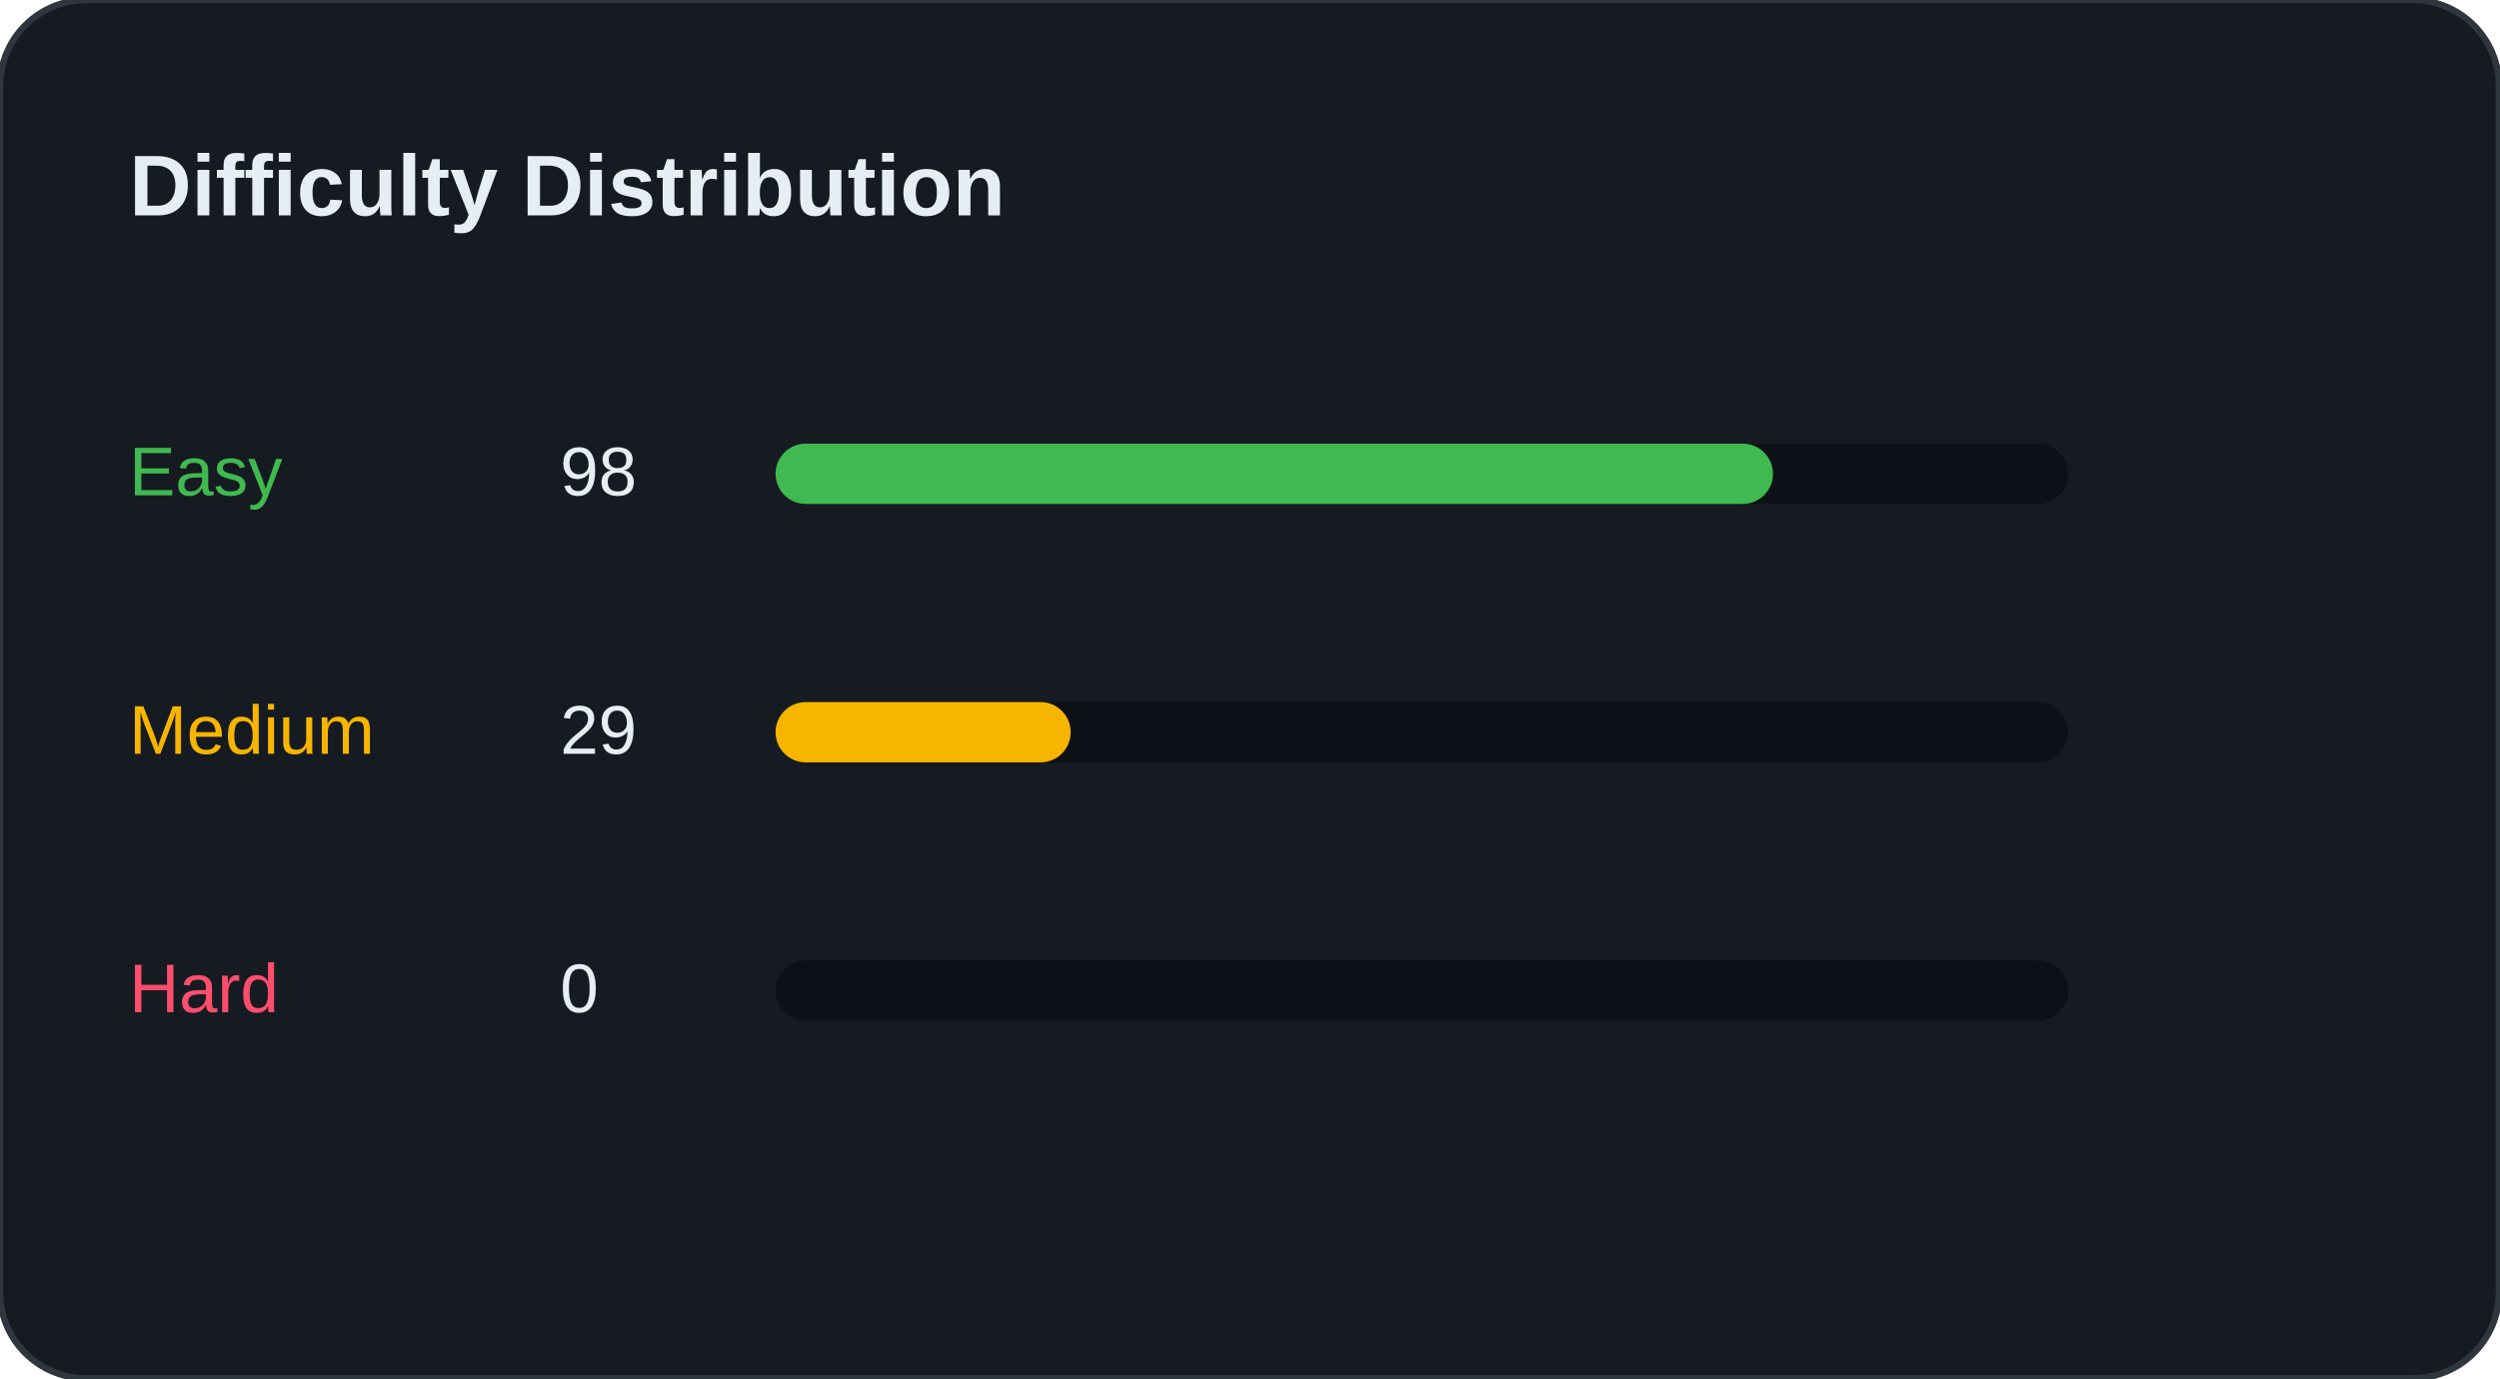
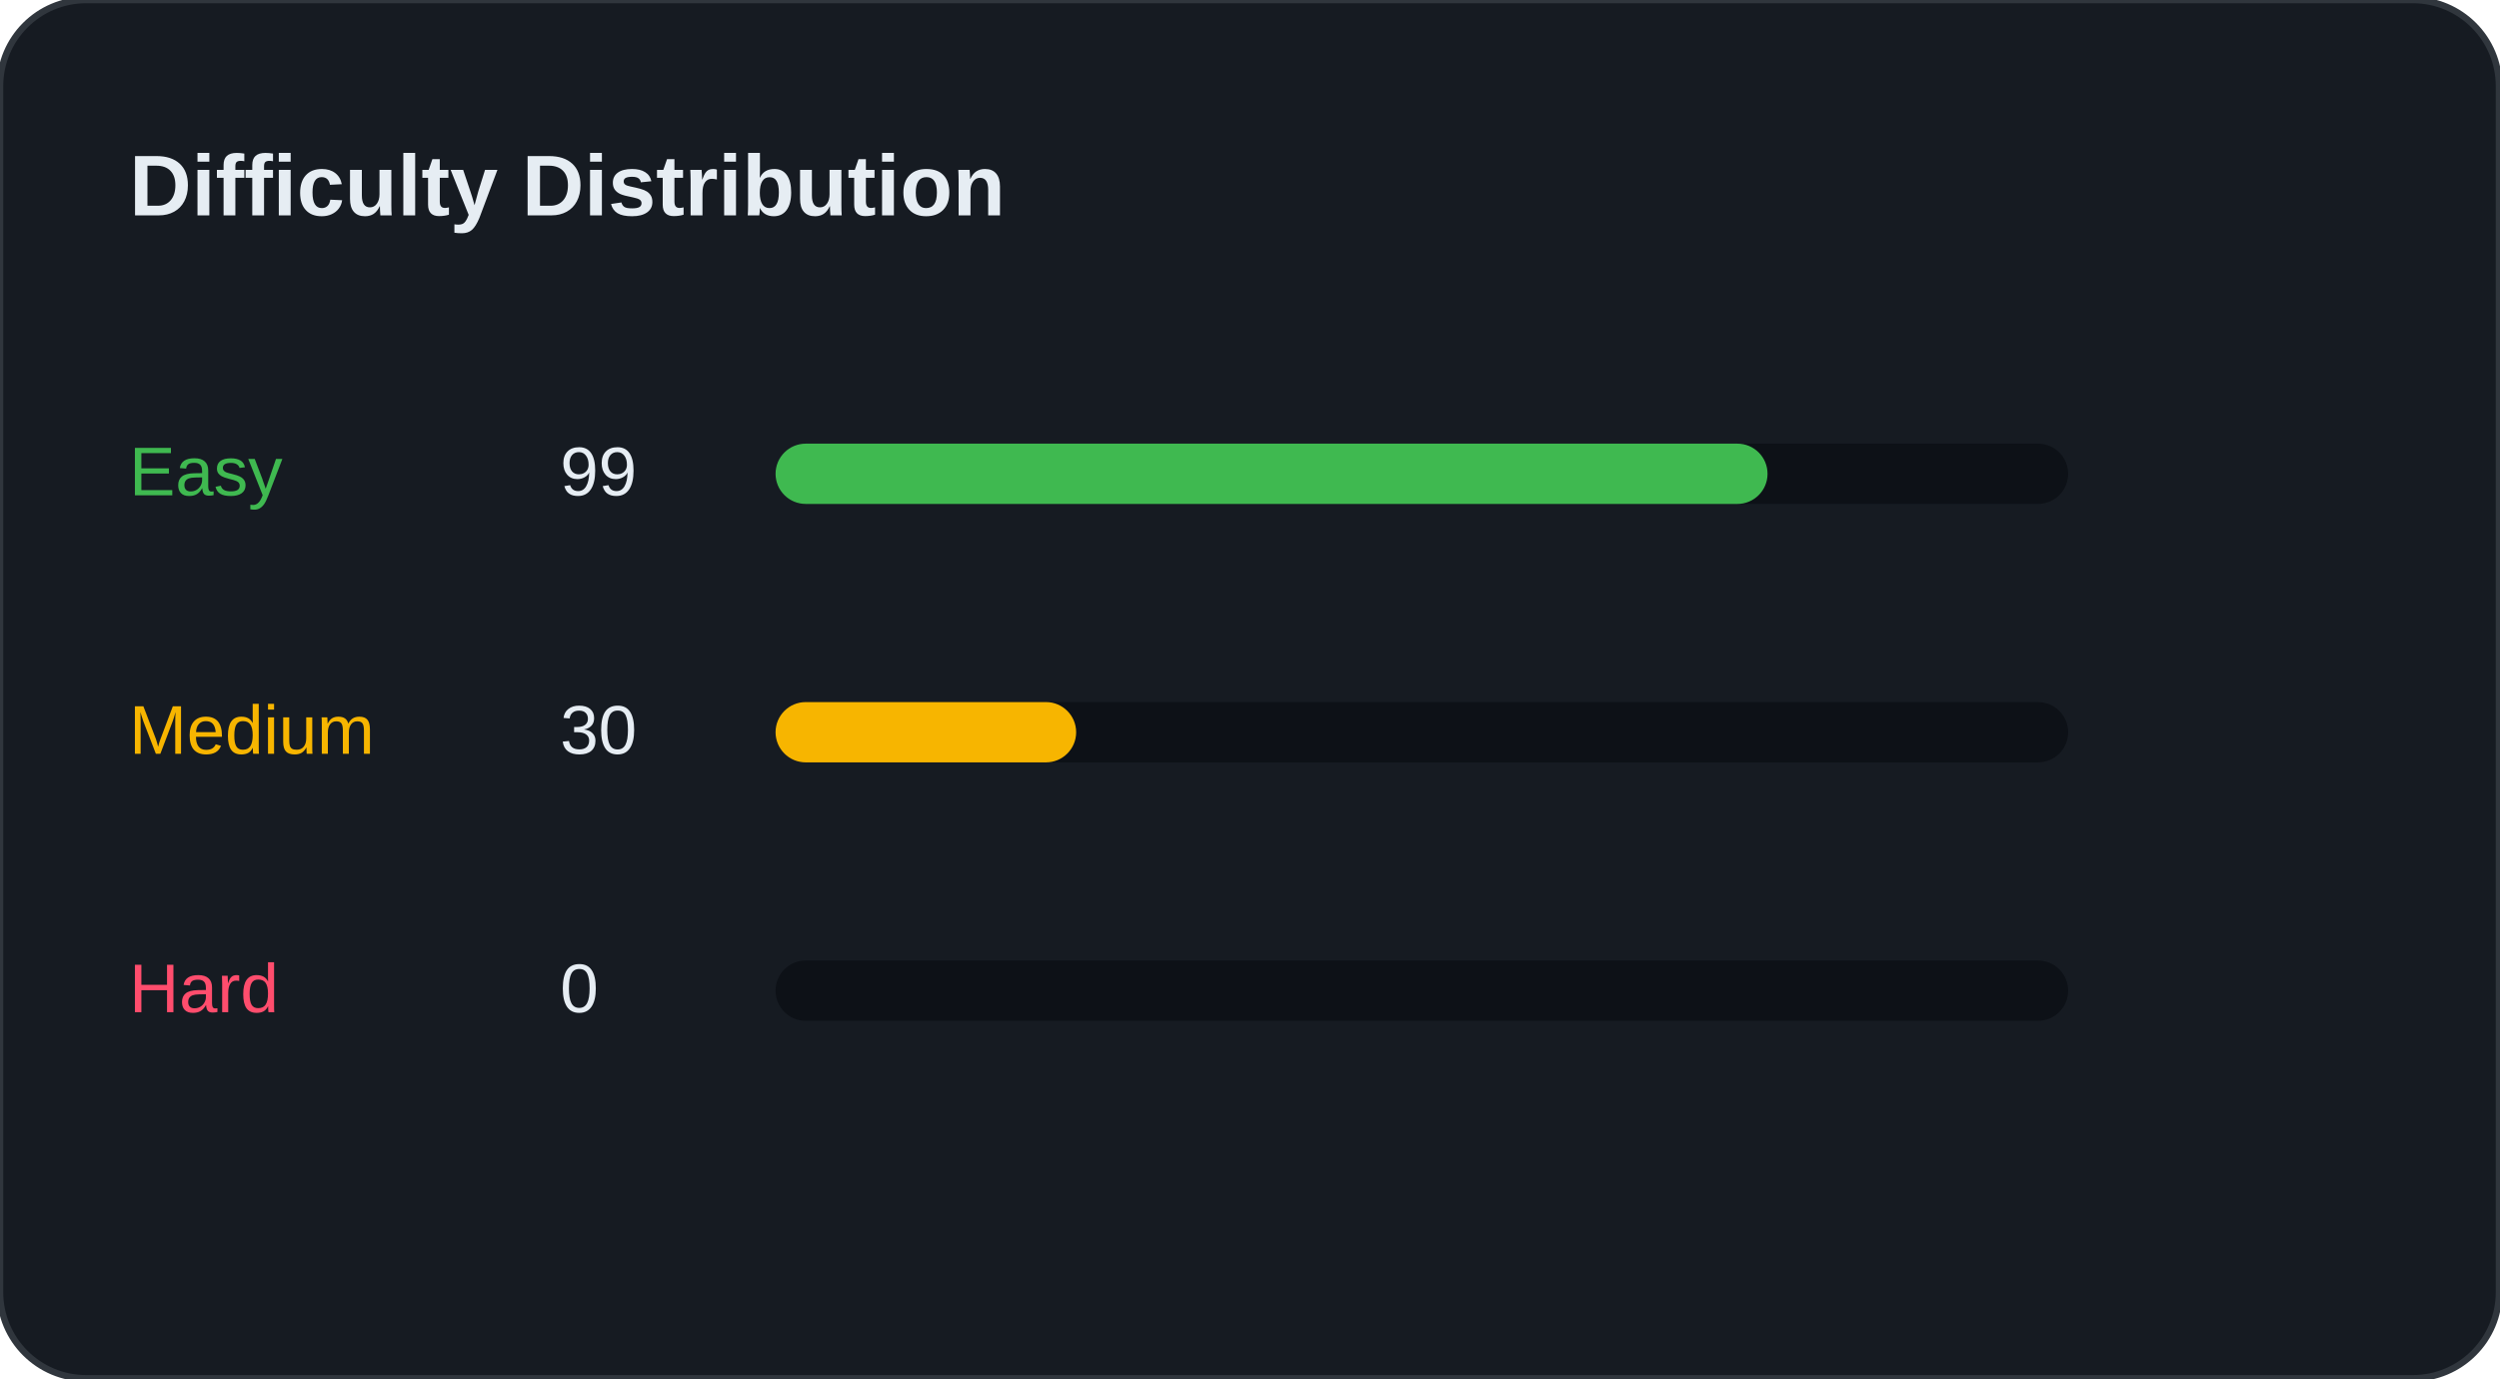
<svg xmlns="http://www.w3.org/2000/svg" width="100%" viewBox="0 0 580 320" preserveAspectRatio="xMidYMid meet">
  <rect width="580" height="320" rx="20" fill="#161B22" stroke="#30363D" stroke-width="1.5" />
  <text x="30" y="50" font-family="Segoe UI, Arial, sans-serif" font-size="20" font-weight="bold" fill="#E6EDF3">Difficulty Distribution</text>
  <g transform="translate(30, 100)">
    <text x="0" y="15" font-family="Segoe UI, Arial, sans-serif" font-size="16" fill="#3FB950">Easy</text>
-     <text x="100" y="15" font-family="Segoe UI, Arial, sans-serif" font-size="16" fill="#E6EDF3">98</text>
+     <text x="100" y="15" font-family="Segoe UI, Arial, sans-serif" font-size="16" fill="#E6EDF3">99</text>
    <rect x="150" y="3" width="300" height="14" rx="7" fill="#0D1117" />
-     <rect x="150" y="3" width="231.496" height="14" rx="7" fill="#3FB950" />
+     <rect x="150" y="3" width="230.233" height="14" rx="7" fill="#3FB950" />
  </g>
  <g transform="translate(30, 160)">
    <text x="0" y="15" font-family="Segoe UI, Arial, sans-serif" font-size="16" fill="#F7B500">Medium</text>
-     <text x="100" y="15" font-family="Segoe UI, Arial, sans-serif" font-size="16" fill="#E6EDF3">29</text>
+     <text x="100" y="15" font-family="Segoe UI, Arial, sans-serif" font-size="16" fill="#E6EDF3">30</text>
    <rect x="150" y="3" width="300" height="14" rx="7" fill="#0D1117" />
-     <rect x="150" y="3" width="68.504" height="14" rx="7" fill="#F7B500" />
+     <rect x="150" y="3" width="69.767" height="14" rx="7" fill="#F7B500" />
  </g>
  <g transform="translate(30, 220)">
    <text x="0" y="15" font-family="Segoe UI, Arial, sans-serif" font-size="16" fill="#FF4D6D">Hard</text>
    <text x="100" y="15" font-family="Segoe UI, Arial, sans-serif" font-size="16" fill="#E6EDF3">0</text>
    <rect x="150" y="3" width="300" height="14" rx="7" fill="#0D1117" />
    <rect x="150" y="3" width="0" height="14" rx="7" fill="#FF4D6D" />
  </g>
</svg>
